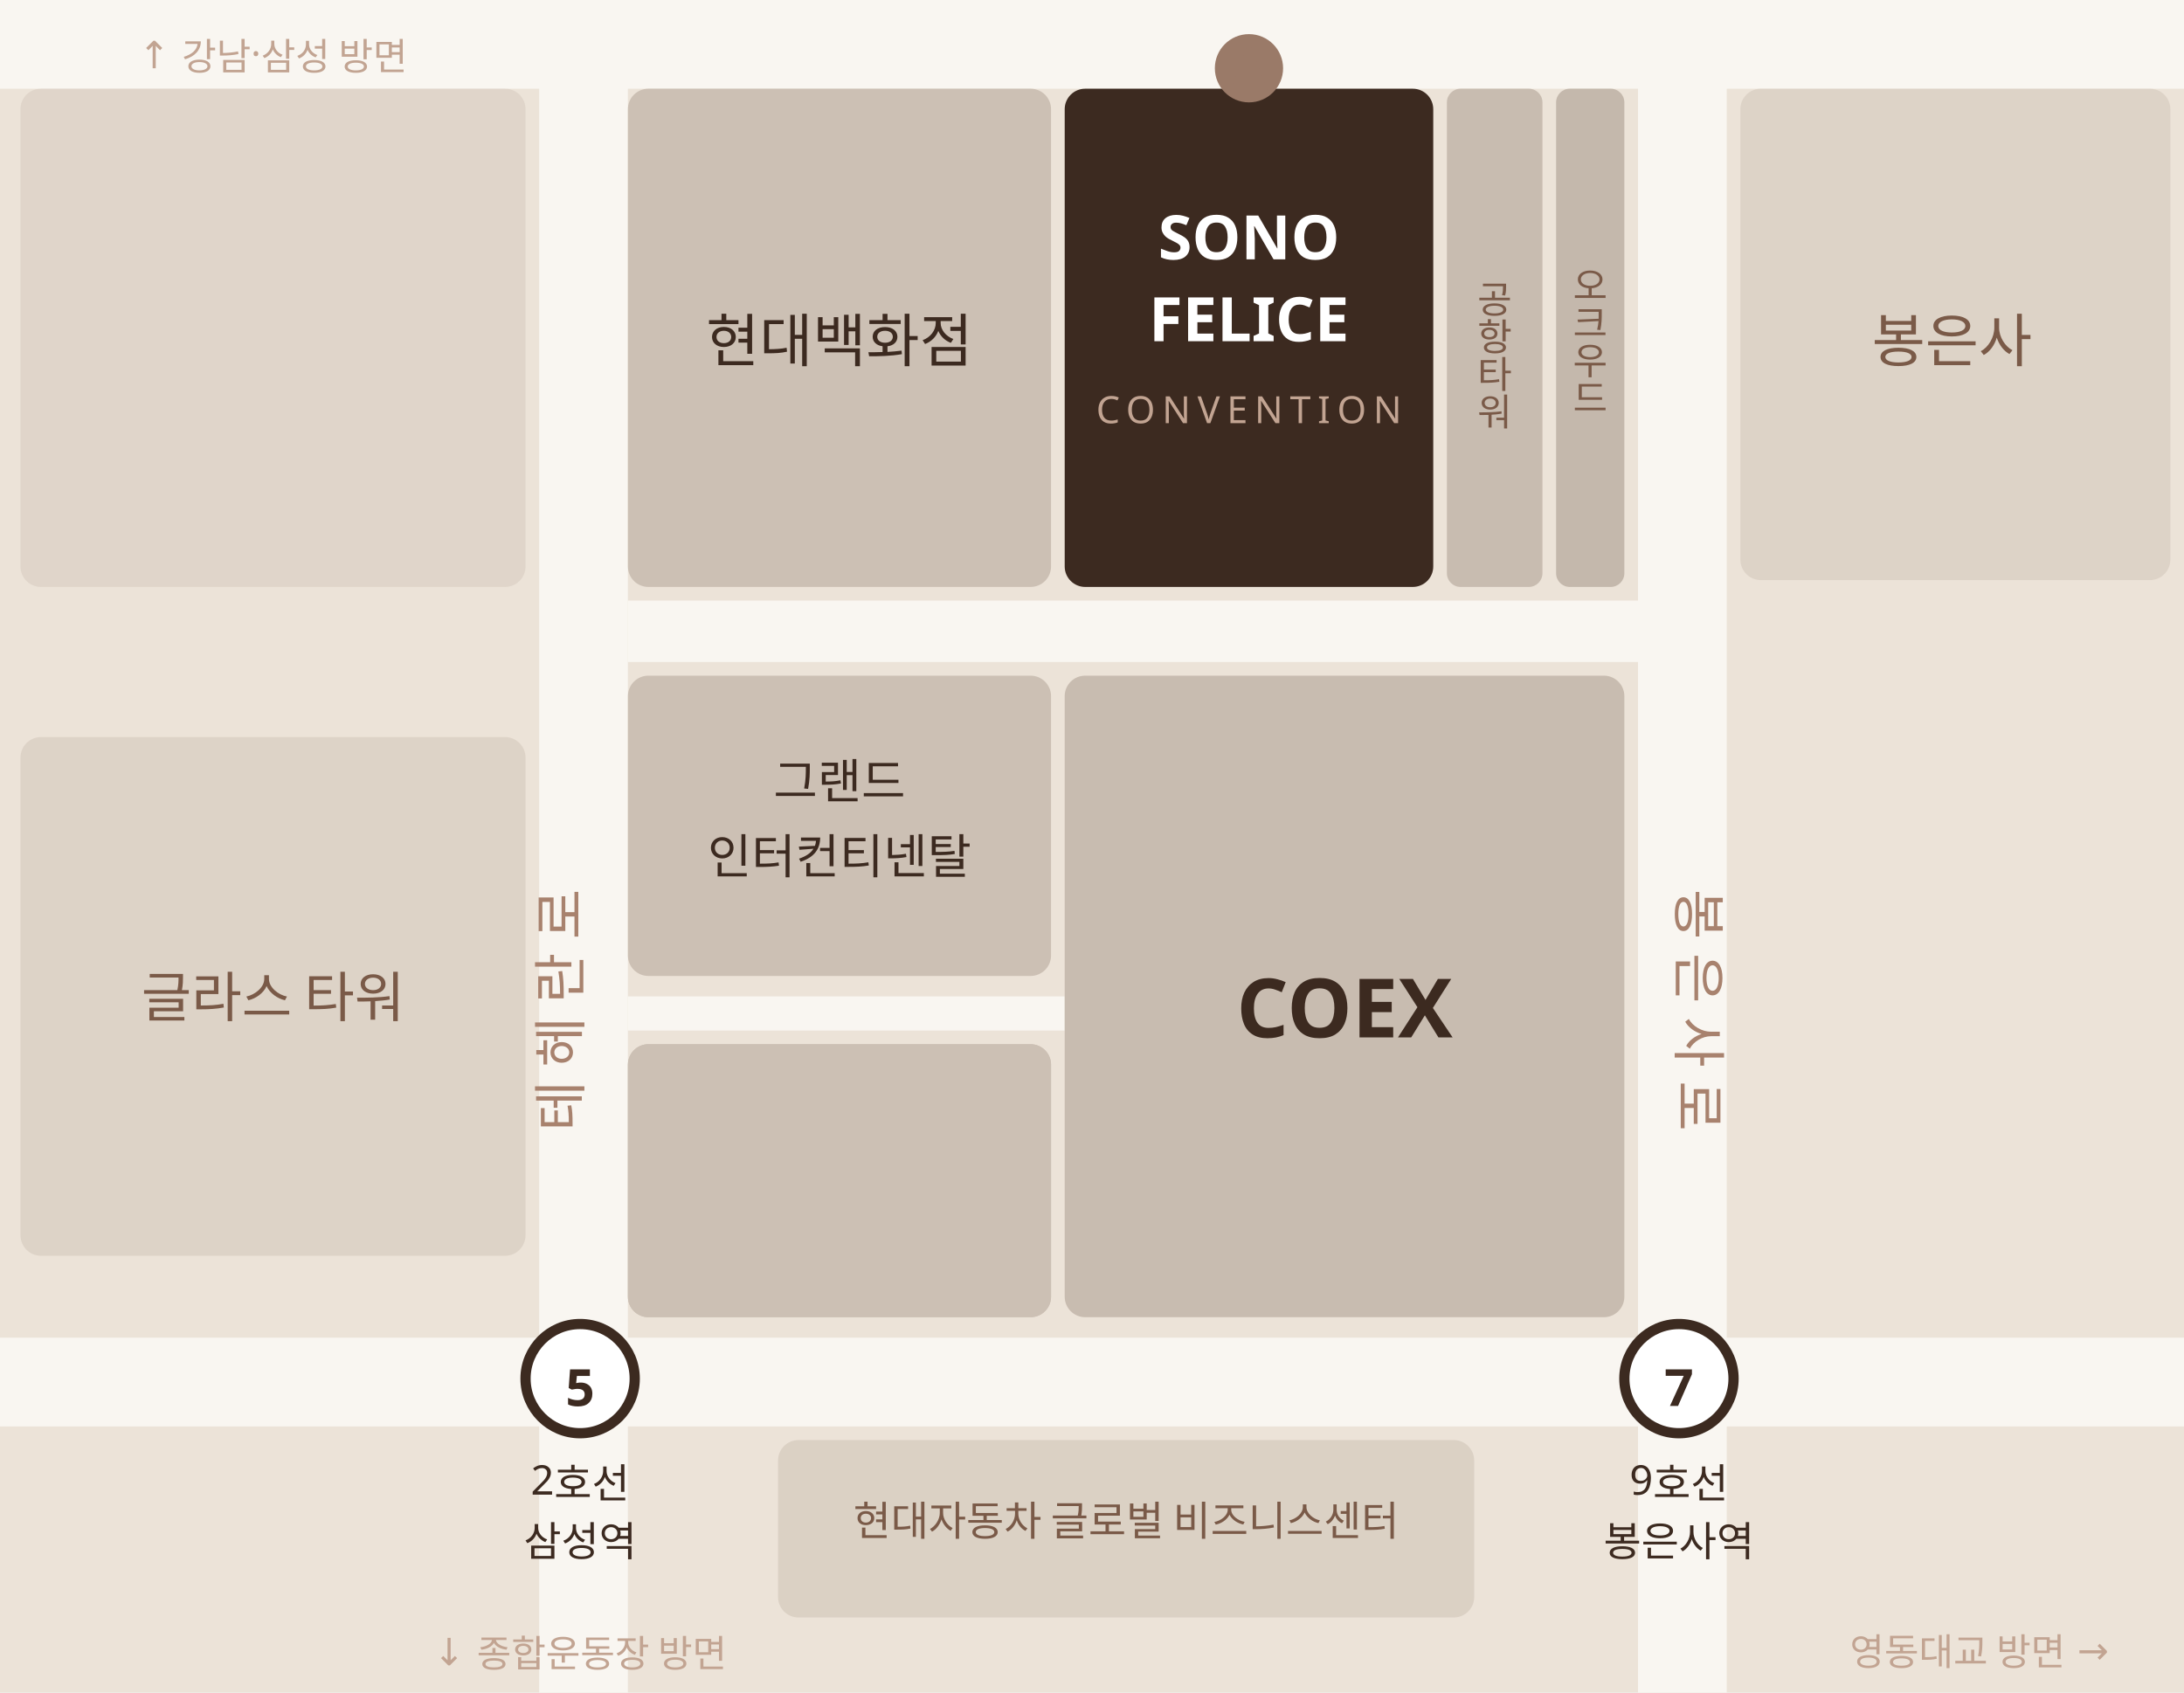
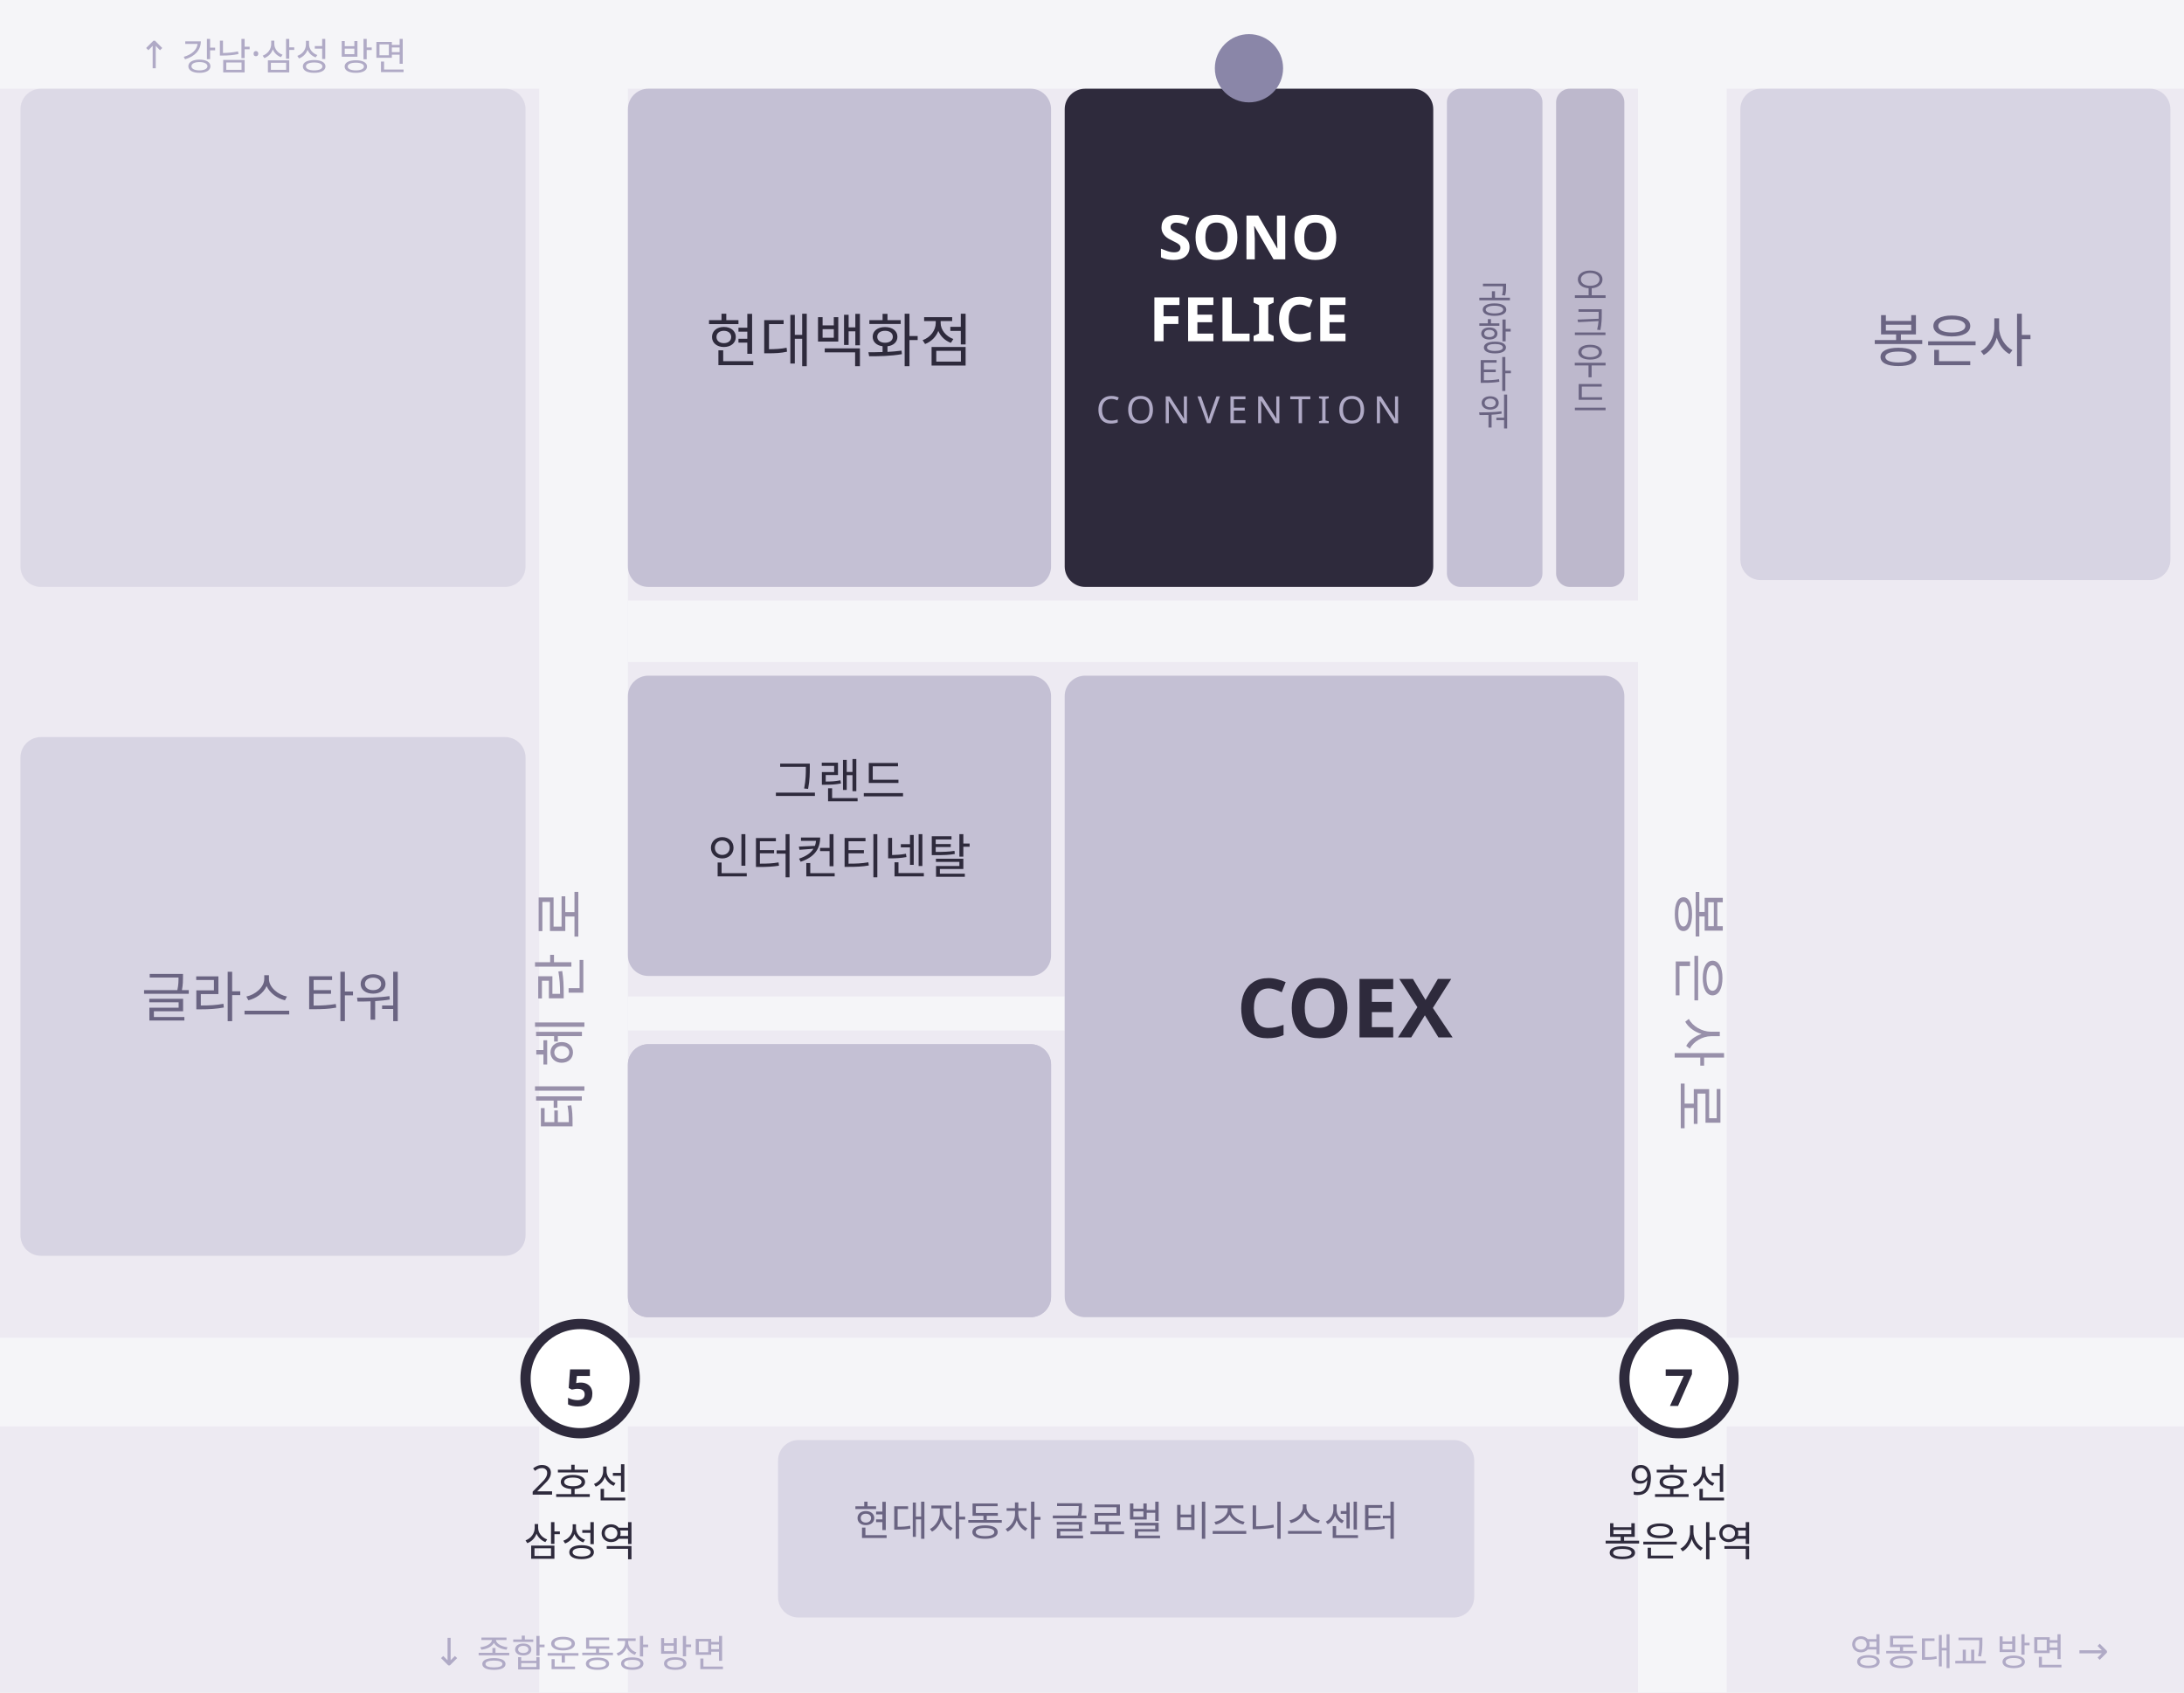
<svg xmlns="http://www.w3.org/2000/svg" viewBox="0 0 320 248" width="100%" style="display:block;font-family:'Gowun Dodum','Apple SD Gothic Neo',sans-serif">
-   <rect width="320" height="248" fill="#ece3d8" />
-   <rect x="0" y="0" width="320" height="13" fill="#f9f6f1" />
-   <rect x="0" y="196" width="320" height="13" fill="#f9f6f1" />
-   <rect x="79" y="0" width="13" height="248" fill="#f9f6f1" />
-   <rect x="240" y="0" width="13" height="248" fill="#f9f6f1" />
-   <rect x="92" y="88" width="148" height="9" fill="#f9f6f1" />
-   <rect x="92" y="146" width="64" height="5" fill="#f9f6f1" />
-   <rect x="3" y="108" width="74" height="76" rx="3" fill="#d4c8bc" opacity="0.6" />
-   <text x="40" y="149" font-size="8" fill="#7a5a48" text-anchor="middle">글라스 타워</text>
-   <rect x="3" y="13" width="74" height="73" rx="3" fill="#ccc0b4" opacity="0.4" />
-   <rect x="255" y="13" width="63" height="72" rx="3" fill="#d4c8bc" opacity="0.6" />
-   <text x="286" y="53" font-size="8.5" fill="#7a5a48" text-anchor="middle">봉은사</text>
-   <rect x="92" y="13" width="62" height="73" rx="3" fill="#ccc0b4" />
-   <text x="123" y="53" font-size="8.5" fill="#3c2a20" text-anchor="middle">현대백화점</text>
-   <rect x="156" y="13" width="54" height="73" rx="3" fill="#3c2a20" />
+   <rect width="320" height="248" fill="#edeaf2" />
+   <rect x="0" y="0" width="320" height="13" fill="#f5f5f8" />
+   <rect x="0" y="196" width="320" height="13" fill="#f5f5f8" />
+   <rect x="79" y="0" width="13" height="248" fill="#f5f5f8" />
+   <rect x="240" y="0" width="13" height="248" fill="#f5f5f8" />
+   <rect x="92" y="88" width="148" height="9" fill="#f5f5f8" />
+   <rect x="92" y="146" width="64" height="5" fill="#f5f5f8" />
+   <rect x="3" y="108" width="74" height="76" rx="3" fill="#c8c4d8" opacity="0.6" />
+   <text x="40" y="149" font-size="8" fill="#6a6482" text-anchor="middle">글라스 타워</text>
+   <rect x="3" y="13" width="74" height="73" rx="3" fill="#c4c0d4" opacity="0.4" />
+   <rect x="255" y="13" width="63" height="72" rx="3" fill="#c8c4d8" opacity="0.6" />
+   <text x="286" y="53" font-size="8.5" fill="#6a6482" text-anchor="middle">봉은사</text>
+   <rect x="92" y="13" width="62" height="73" rx="3" fill="#c4c0d4" />
+   <text x="123" y="53" font-size="8.5" fill="#2e2a3c" text-anchor="middle">현대백화점</text>
+   <rect x="156" y="13" width="54" height="73" rx="3" fill="#2e2a3c" />
  <text x="183" y="38" font-size="9" fill="#ffffff" text-anchor="middle" font-weight="bold">SONO</text>
  <text x="183" y="50" font-size="9" fill="#ffffff" text-anchor="middle" font-weight="bold">FELICE</text>
-   <text x="183" y="62" font-size="5.5" fill="#c2a492" text-anchor="middle" letter-spacing="1">CONVENTION</text>
-   <circle cx="183" cy="10" r="5" fill="#9a7a68" />
-   <polygon points="183,6 186,14 183,12 180,14" fill="#9a7a68" />
-   <rect x="212" y="13" width="14" height="73" rx="2" fill="#c8bcb0" />
-   <rect x="228" y="13" width="10" height="73" rx="2" fill="#c4b8ac" />
-   <text x="219" y="45" font-size="5.5" fill="#7a5a48" text-anchor="middle" writing-mode="vertical-rl">공항타워</text>
-   <text x="233" y="43" font-size="5.5" fill="#7a5a48" text-anchor="middle" writing-mode="vertical-rl">오크우드</text>
-   <rect x="92" y="99" width="62" height="44" rx="3" fill="#ccc0b4" />
-   <text x="123" y="117" font-size="7" fill="#3c2a20" text-anchor="middle">그랜드</text>
-   <text x="123" y="128" font-size="7" fill="#3c2a20" text-anchor="middle">인터컨티넨탈</text>
-   <rect x="92" y="153" width="62" height="40" rx="3" fill="#ccc0b4" />
-   <text x="123" y="176" font-size="7" fill="#3c2a20" text-anchor="middle">파르나스타워</text>
-   <rect x="92" y="153" width="62" height="40" rx="3" fill="#ccc0b4" />
-   <rect x="156" y="99" width="82" height="94" rx="3" fill="#c8bcb0" />
-   <text x="197" y="152" font-size="12" fill="#3c2a20" text-anchor="middle" font-weight="bold">COEX</text>
-   <circle cx="85" cy="202" r="8" fill="#ffffff" stroke="#3c2a20" stroke-width="1.5" />
-   <text x="85" y="206" font-size="7.5" fill="#3c2a20" text-anchor="middle" font-weight="bold">5</text>
-   <text x="85" y="219" font-size="6" fill="#3c2a20" text-anchor="middle">2호선</text>
-   <text x="85" y="228" font-size="6" fill="#3c2a20" text-anchor="middle">삼성역</text>
-   <circle cx="246" cy="202" r="8" fill="#ffffff" stroke="#3c2a20" stroke-width="1.5" />
-   <text x="246" y="206" font-size="7.5" fill="#3c2a20" text-anchor="middle" font-weight="bold">7</text>
-   <text x="246" y="219" font-size="6" fill="#3c2a20" text-anchor="middle">9호선</text>
-   <text x="246" y="228" font-size="6" fill="#3c2a20" text-anchor="middle">봉은사역</text>
-   <rect x="114" y="211" width="102" height="26" rx="3" fill="#d0c4b8" opacity="0.6" />
-   <text x="165" y="225" font-size="6" fill="#7a5a48" text-anchor="middle">현대자동차 글로벌 비즈니스센터</text>
-   <text transform="translate(85,148) rotate(-90)" font-size="8" fill="#a8826e" text-anchor="middle" letter-spacing="2">테헤란로</text>
-   <text transform="translate(246,148) rotate(90)" font-size="8" fill="#a8826e" text-anchor="middle" letter-spacing="2">봉은사로</text>
-   <text x="40" y="10" font-size="5.5" fill="#c2a492" text-anchor="middle">↑ 강남·삼성 방면</text>
-   <text x="85" y="244" font-size="5.5" fill="#c2a492" text-anchor="middle">↓ 종합운동장 방면</text>
-   <text x="290" y="244" font-size="5.5" fill="#c2a492" text-anchor="middle">영동대교 방면 →</text>
+   <text x="183" y="62" font-size="5.5" fill="#b0aac6" text-anchor="middle" letter-spacing="1">CONVENTION</text>
+   <circle cx="183" cy="10" r="5" fill="#8a86a8" />
+   <polygon points="183,6 186,14 183,12 180,14" fill="#8a86a8" />
+   <rect x="212" y="13" width="14" height="73" rx="2" fill="#c4c0d4" />
+   <rect x="228" y="13" width="10" height="73" rx="2" fill="#bdb8cc" />
+   <text x="219" y="45" font-size="5.5" fill="#6a6482" text-anchor="middle" writing-mode="vertical-rl">공항타워</text>
+   <text x="233" y="43" font-size="5.5" fill="#6a6482" text-anchor="middle" writing-mode="vertical-rl">오크우드</text>
+   <rect x="92" y="99" width="62" height="44" rx="3" fill="#c4c0d4" />
+   <text x="123" y="117" font-size="7" fill="#2e2a3c" text-anchor="middle">그랜드</text>
+   <text x="123" y="128" font-size="7" fill="#2e2a3c" text-anchor="middle">인터컨티넨탈</text>
+   <rect x="92" y="153" width="62" height="40" rx="3" fill="#c4c0d4" />
+   <text x="123" y="176" font-size="7" fill="#2e2a3c" text-anchor="middle">파르나스타워</text>
+   <rect x="92" y="153" width="62" height="40" rx="3" fill="#c4c0d4" />
+   <rect x="156" y="99" width="82" height="94" rx="3" fill="#c4c0d4" />
+   <text x="197" y="152" font-size="12" fill="#2e2a3c" text-anchor="middle" font-weight="bold">COEX</text>
+   <circle cx="85" cy="202" r="8" fill="#ffffff" stroke="#2e2a3c" stroke-width="1.5" />
+   <text x="85" y="206" font-size="7.5" fill="#2e2a3c" text-anchor="middle" font-weight="bold">5</text>
+   <text x="85" y="219" font-size="6" fill="#2e2a3c" text-anchor="middle">2호선</text>
+   <text x="85" y="228" font-size="6" fill="#2e2a3c" text-anchor="middle">삼성역</text>
+   <circle cx="246" cy="202" r="8" fill="#ffffff" stroke="#2e2a3c" stroke-width="1.5" />
+   <text x="246" y="206" font-size="7.5" fill="#2e2a3c" text-anchor="middle" font-weight="bold">7</text>
+   <text x="246" y="219" font-size="6" fill="#2e2a3c" text-anchor="middle">9호선</text>
+   <text x="246" y="228" font-size="6" fill="#2e2a3c" text-anchor="middle">봉은사역</text>
+   <rect x="114" y="211" width="102" height="26" rx="3" fill="#ccc8dc" opacity="0.6" />
+   <text x="165" y="225" font-size="6" fill="#6a6482" text-anchor="middle">현대자동차 글로벌 비즈니스센터</text>
+   <text transform="translate(85,148) rotate(-90)" font-size="8" fill="#9890aa" text-anchor="middle" letter-spacing="2">테헤란로</text>
+   <text transform="translate(246,148) rotate(90)" font-size="8" fill="#9890aa" text-anchor="middle" letter-spacing="2">봉은사로</text>
+   <text x="40" y="10" font-size="5.5" fill="#b0aac6" text-anchor="middle">↑ 강남·삼성 방면</text>
+   <text x="85" y="244" font-size="5.5" fill="#b0aac6" text-anchor="middle">↓ 종합운동장 방면</text>
+   <text x="290" y="244" font-size="5.5" fill="#b0aac6" text-anchor="middle">영동대교 방면 →</text>
</svg>
